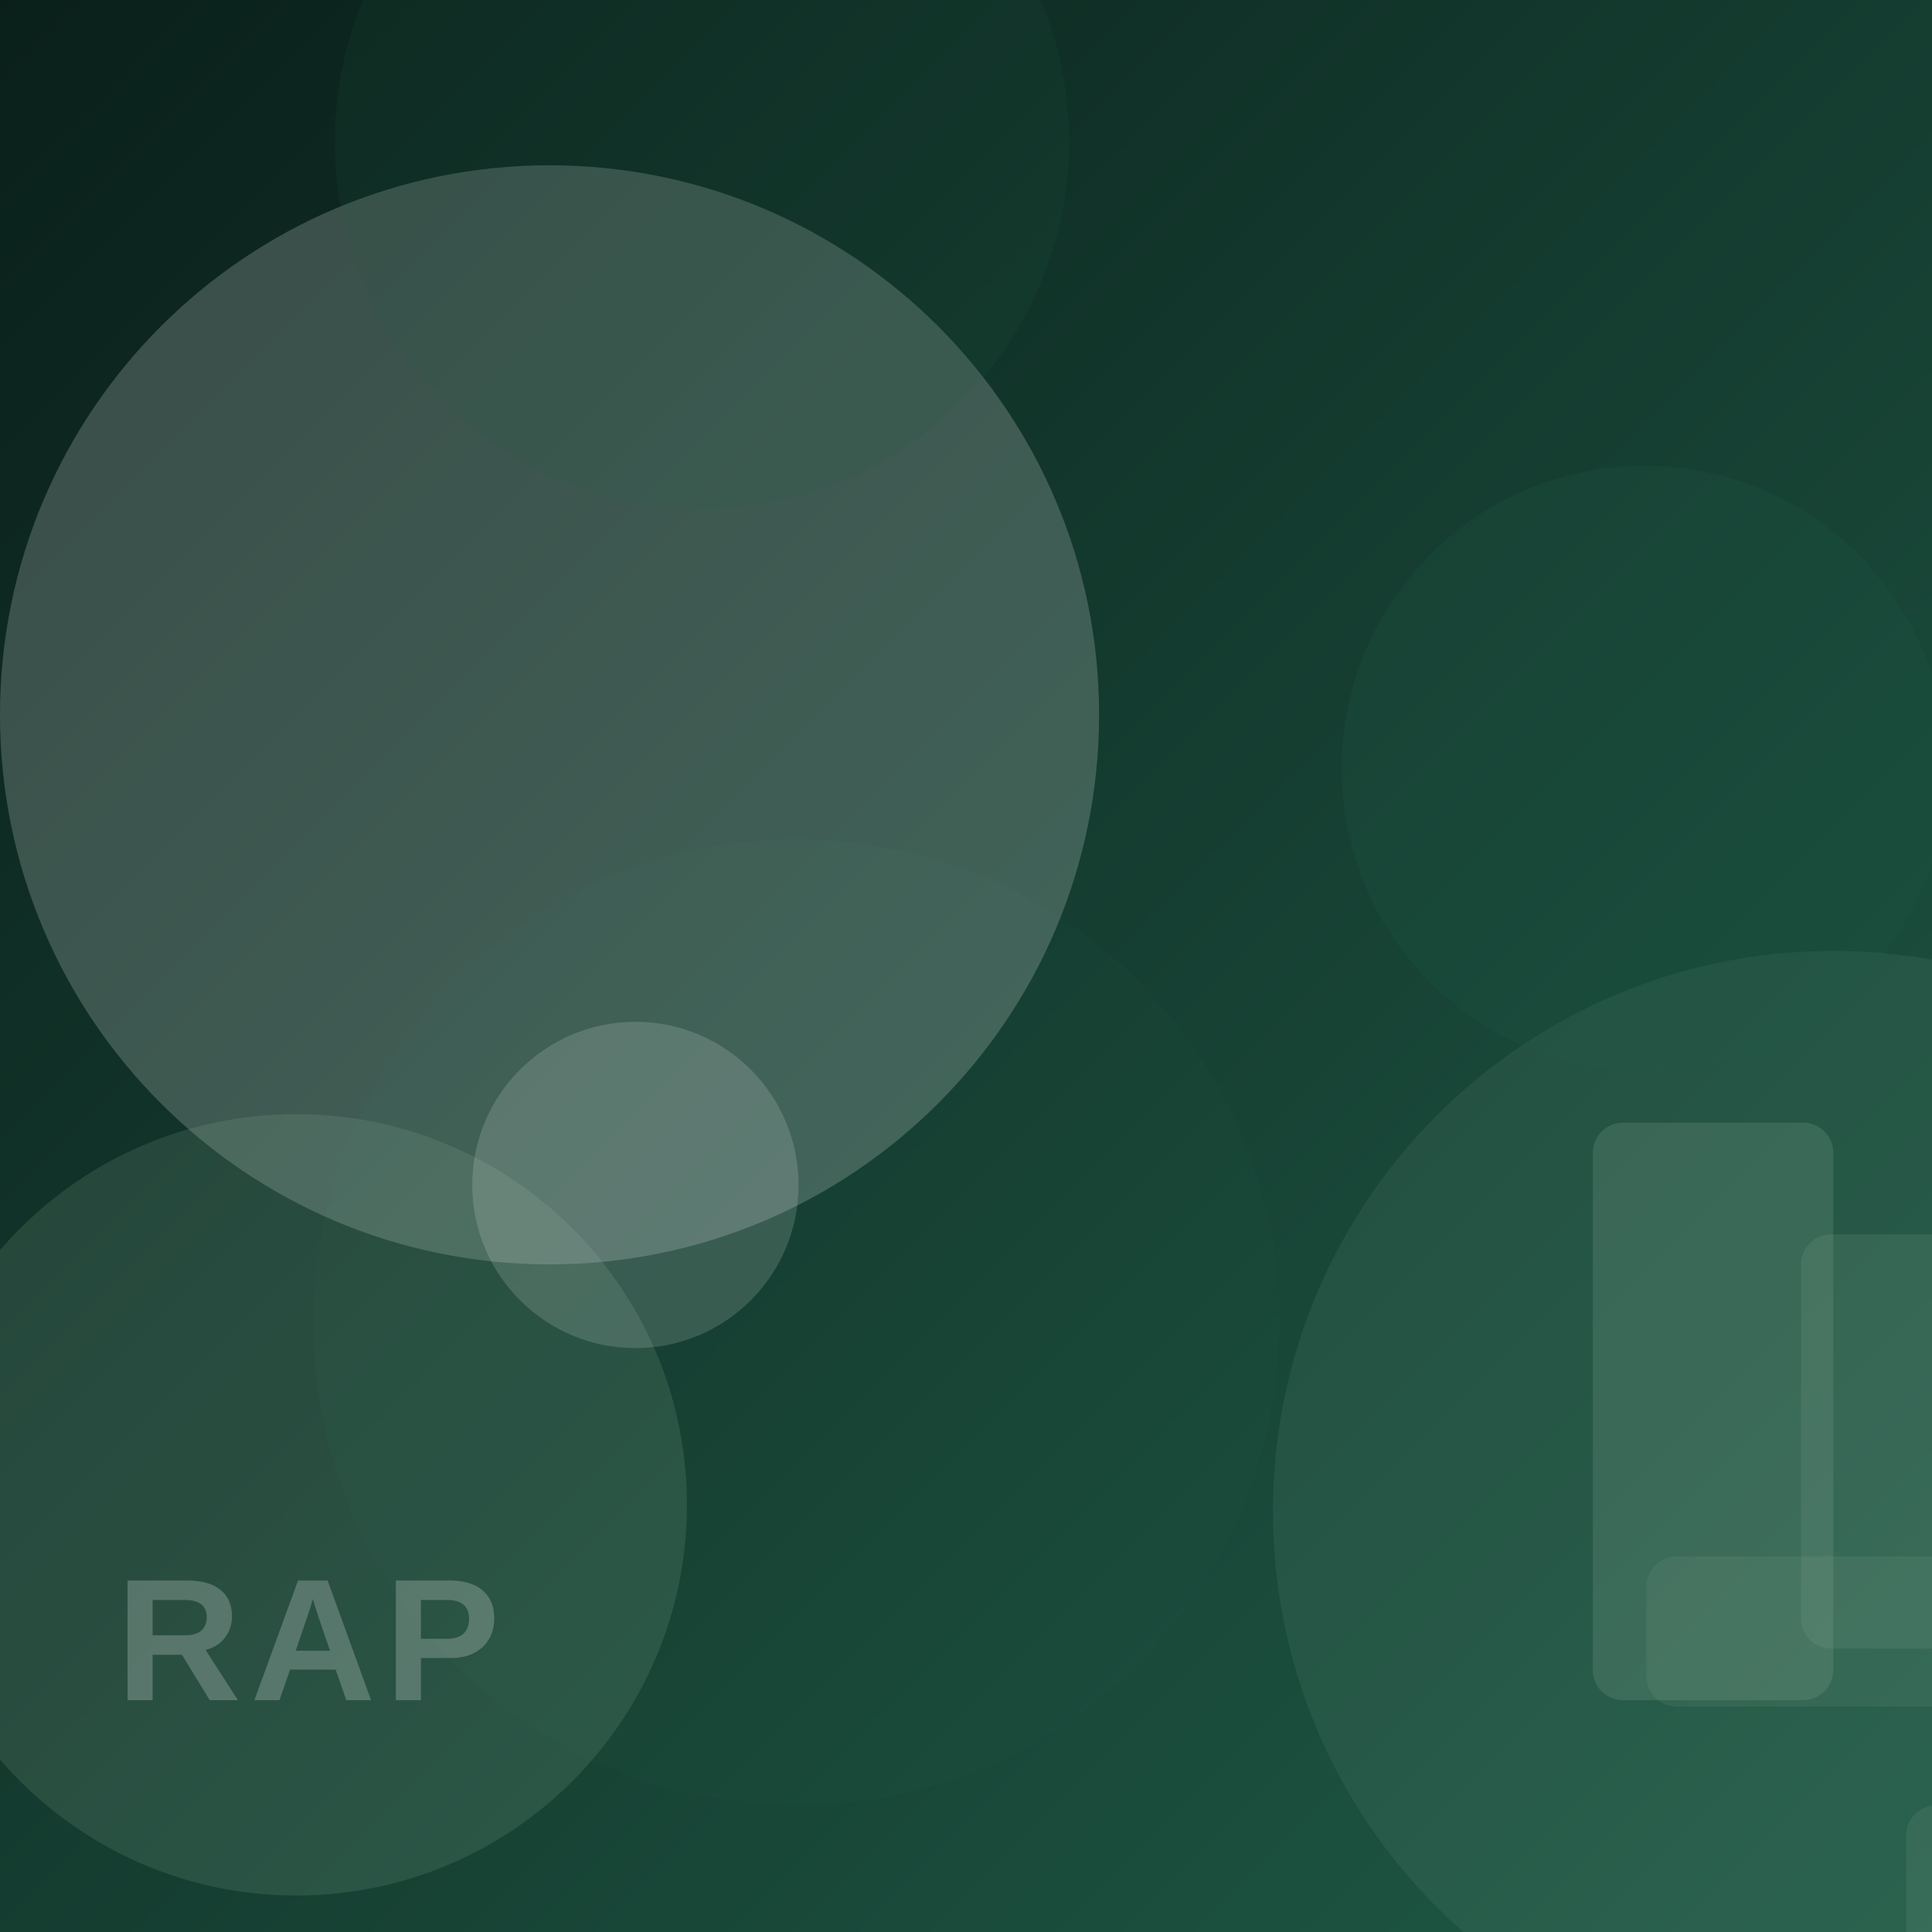
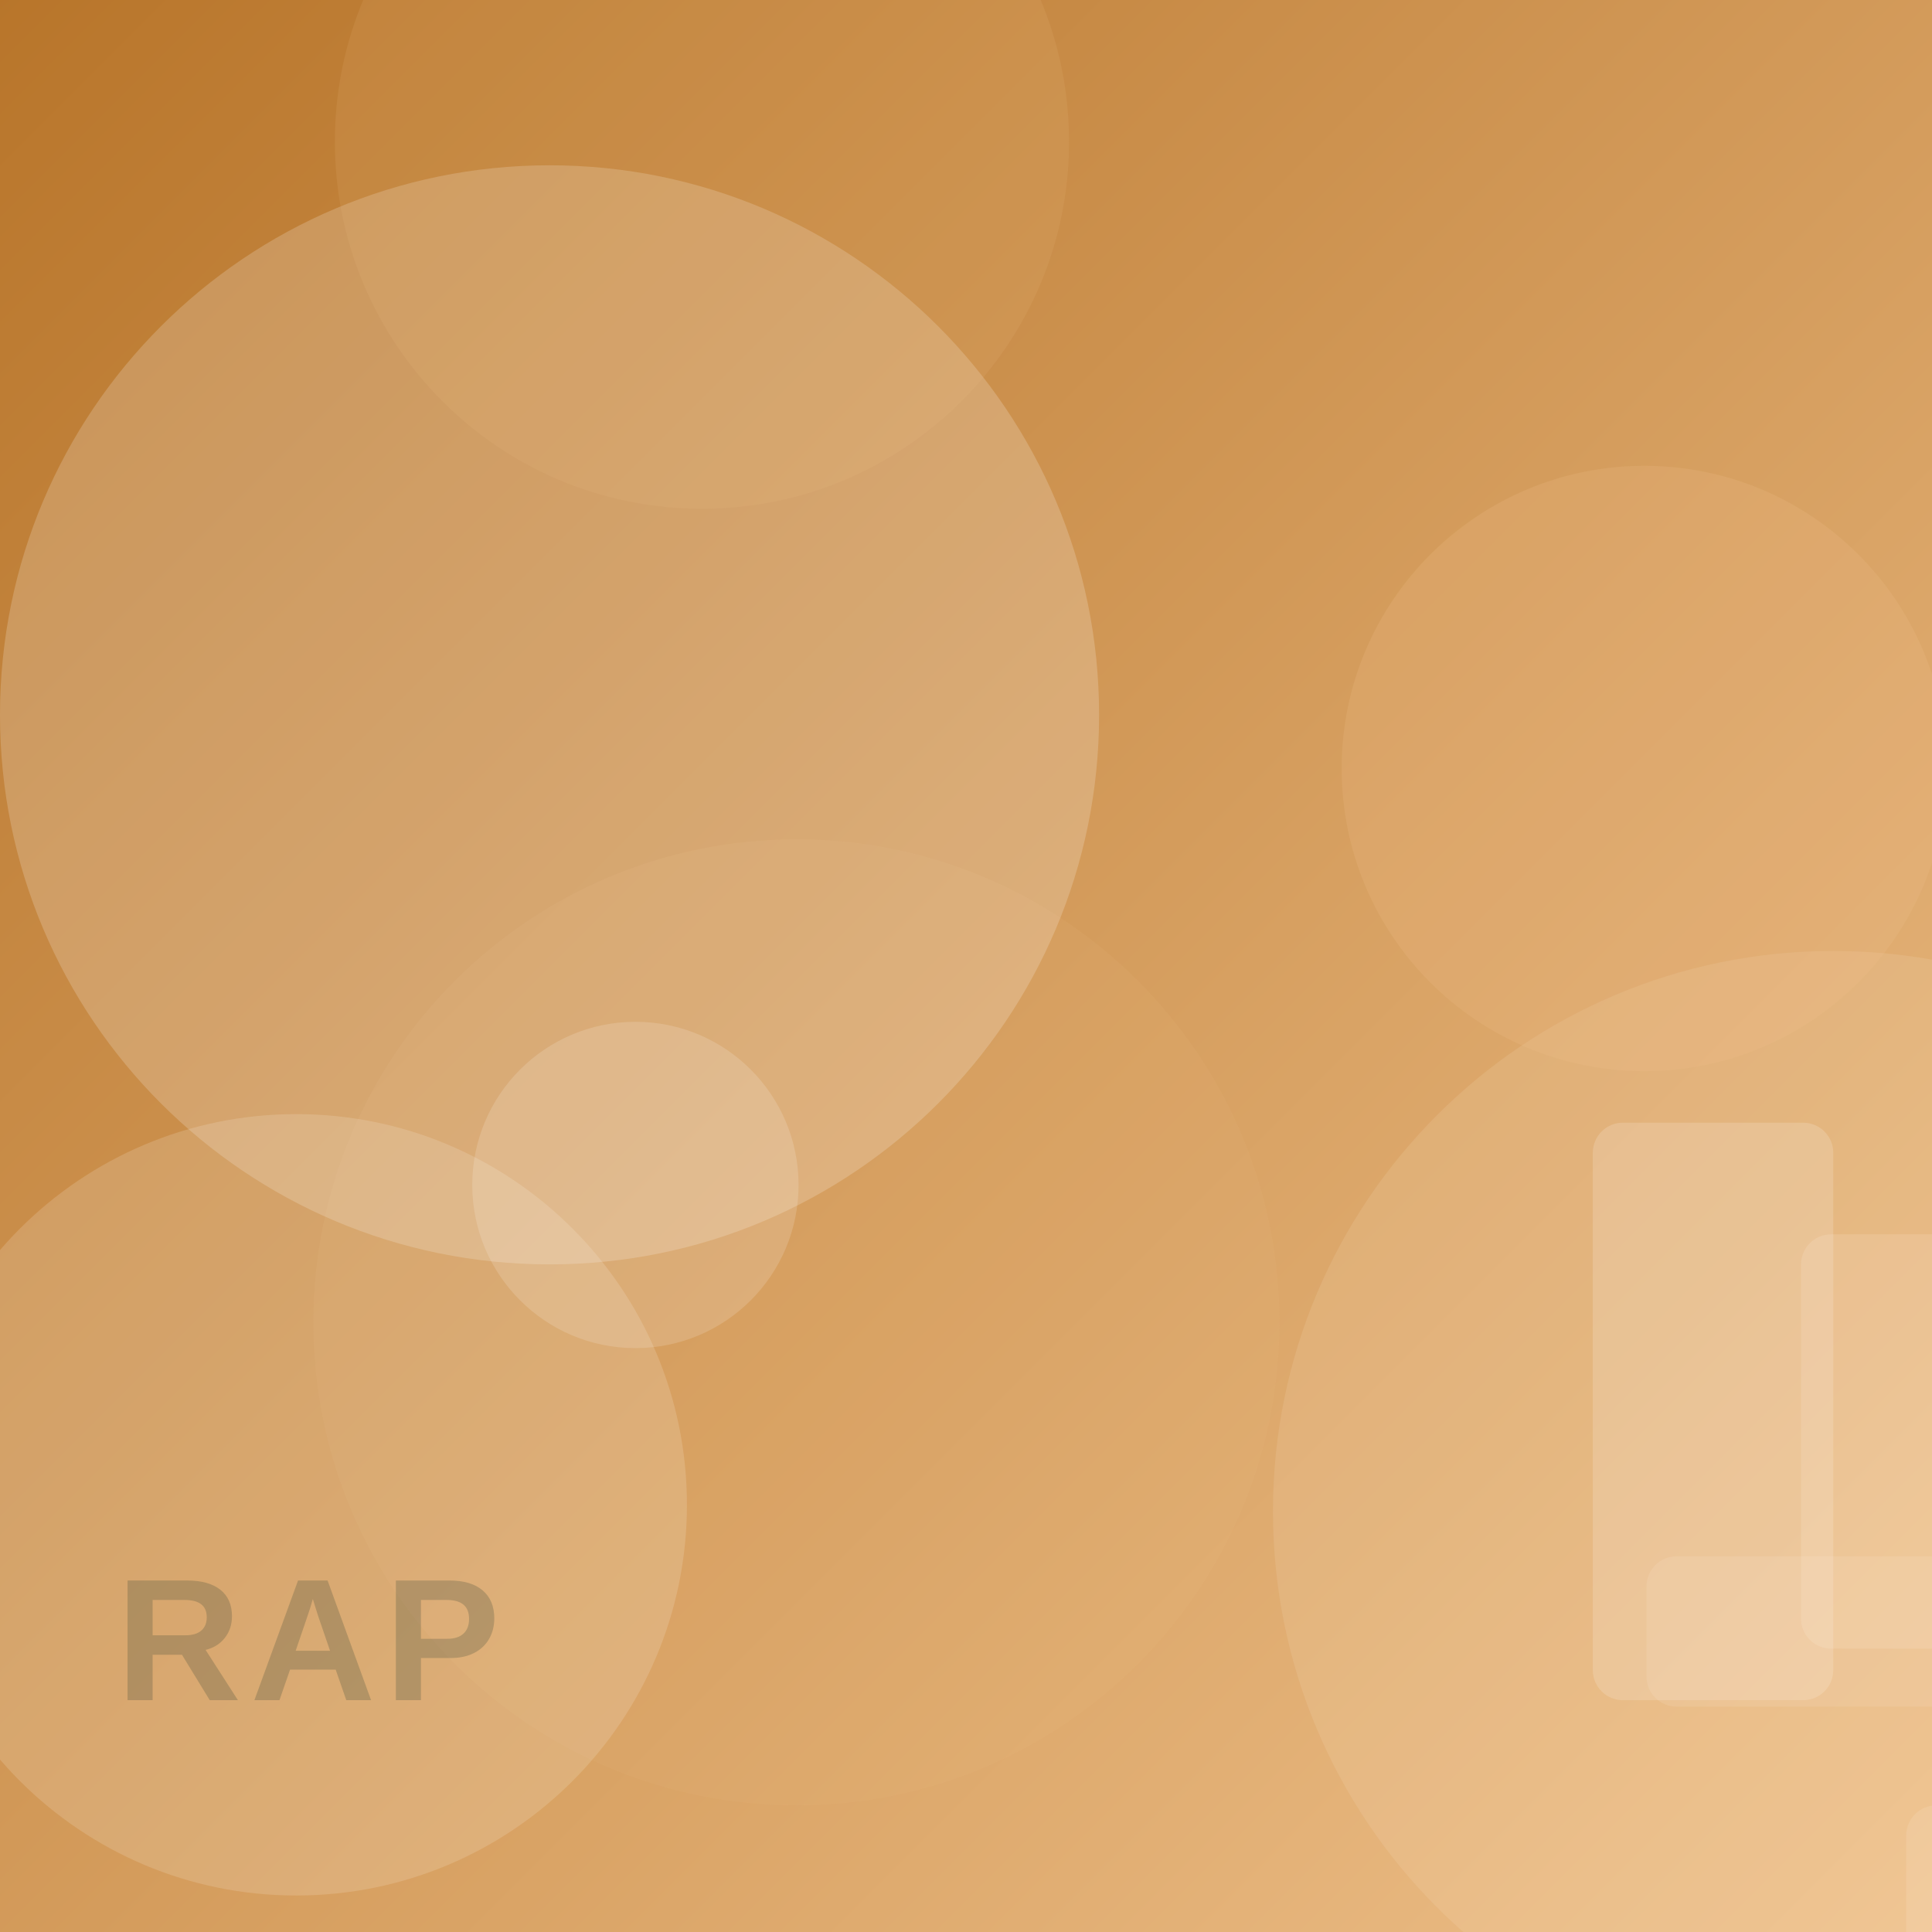
<svg xmlns="http://www.w3.org/2000/svg" viewBox="0 0 900 900" width="900" height="900" role="img" aria-label="Rangga Adi Pratama">
  <defs>
    <linearGradient id="g" x1="0" y1="0" x2="1" y2="1">
-       <stop offset="0%" stop-color="#0a1f1a" />
-       <stop offset="100%" stop-color="#1f5a46" />
+       <stop offset="0%" stop-color="#b8752a" />
+       <stop offset="100%" stop-color="#eec08a" />
    </linearGradient>
  </defs>
  <rect width="900" height="900" fill="url(#g)" />
-   <circle cx="371" cy="616" r="225" fill="#1f5a46" opacity="0.09" />
-   <circle cx="854" cy="704" r="261" fill="#8db09a" opacity="0.11" />
+   <circle cx="371" cy="616" r="225" fill="#eec08a" opacity="0.09" />
+   <circle cx="854" cy="704" r="261" fill="#fcf2e6" opacity="0.11" />
  <circle cx="256" cy="333" r="256" fill="#ffffff" opacity="0.19" />
-   <circle cx="766" cy="358" r="141" fill="#1f5a46" opacity="0.20" />
-   <circle cx="138" cy="701" r="182" fill="#8db09a" opacity="0.17" />
+   <circle cx="766" cy="358" r="141" fill="#eec08a" opacity="0.20" />
+   <circle cx="138" cy="701" r="182" fill="#fcf2e6" opacity="0.17" />
  <circle cx="296" cy="552" r="76" fill="#ffffff" opacity="0.15" />
-   <circle cx="327" cy="66" r="171" fill="#1f5a46" opacity="0.12" />
-   <rect x="888" y="841" width="205" height="116" rx="14" fill="#8db09a" opacity="0.13" />
-   <rect x="839" y="575" width="224" height="193" rx="14" fill="#8db09a" opacity="0.15" />
-   <rect x="742" y="523" width="112" height="269" rx="14" fill="#8db09a" opacity="0.20" />
-   <rect x="767" y="725" width="278" height="70" rx="14" fill="#8db09a" opacity="0.12" />
-   <text x="54" y="792" font-family="Segoe UI, Arial, sans-serif" font-size="81" font-weight="700" letter-spacing="4" fill="#ffffff" opacity="0.22">RAP</text>
+   <circle cx="327" cy="66" r="171" fill="#eec08a" opacity="0.12" />
+   <rect x="888" y="841" width="205" height="116" rx="14" fill="#fcf2e6" opacity="0.13" />
+   <rect x="839" y="575" width="224" height="193" rx="14" fill="#fcf2e6" opacity="0.15" />
+   <rect x="742" y="523" width="112" height="269" rx="14" fill="#fcf2e6" opacity="0.20" />
+   <rect x="767" y="725" width="278" height="70" rx="14" fill="#fcf2e6" opacity="0.12" />
+   <text x="54" y="792" font-family="Segoe UI, Arial, sans-serif" font-size="81" font-weight="700" letter-spacing="4" fill="#0f2e26" opacity="0.20">RAP</text>
</svg>
